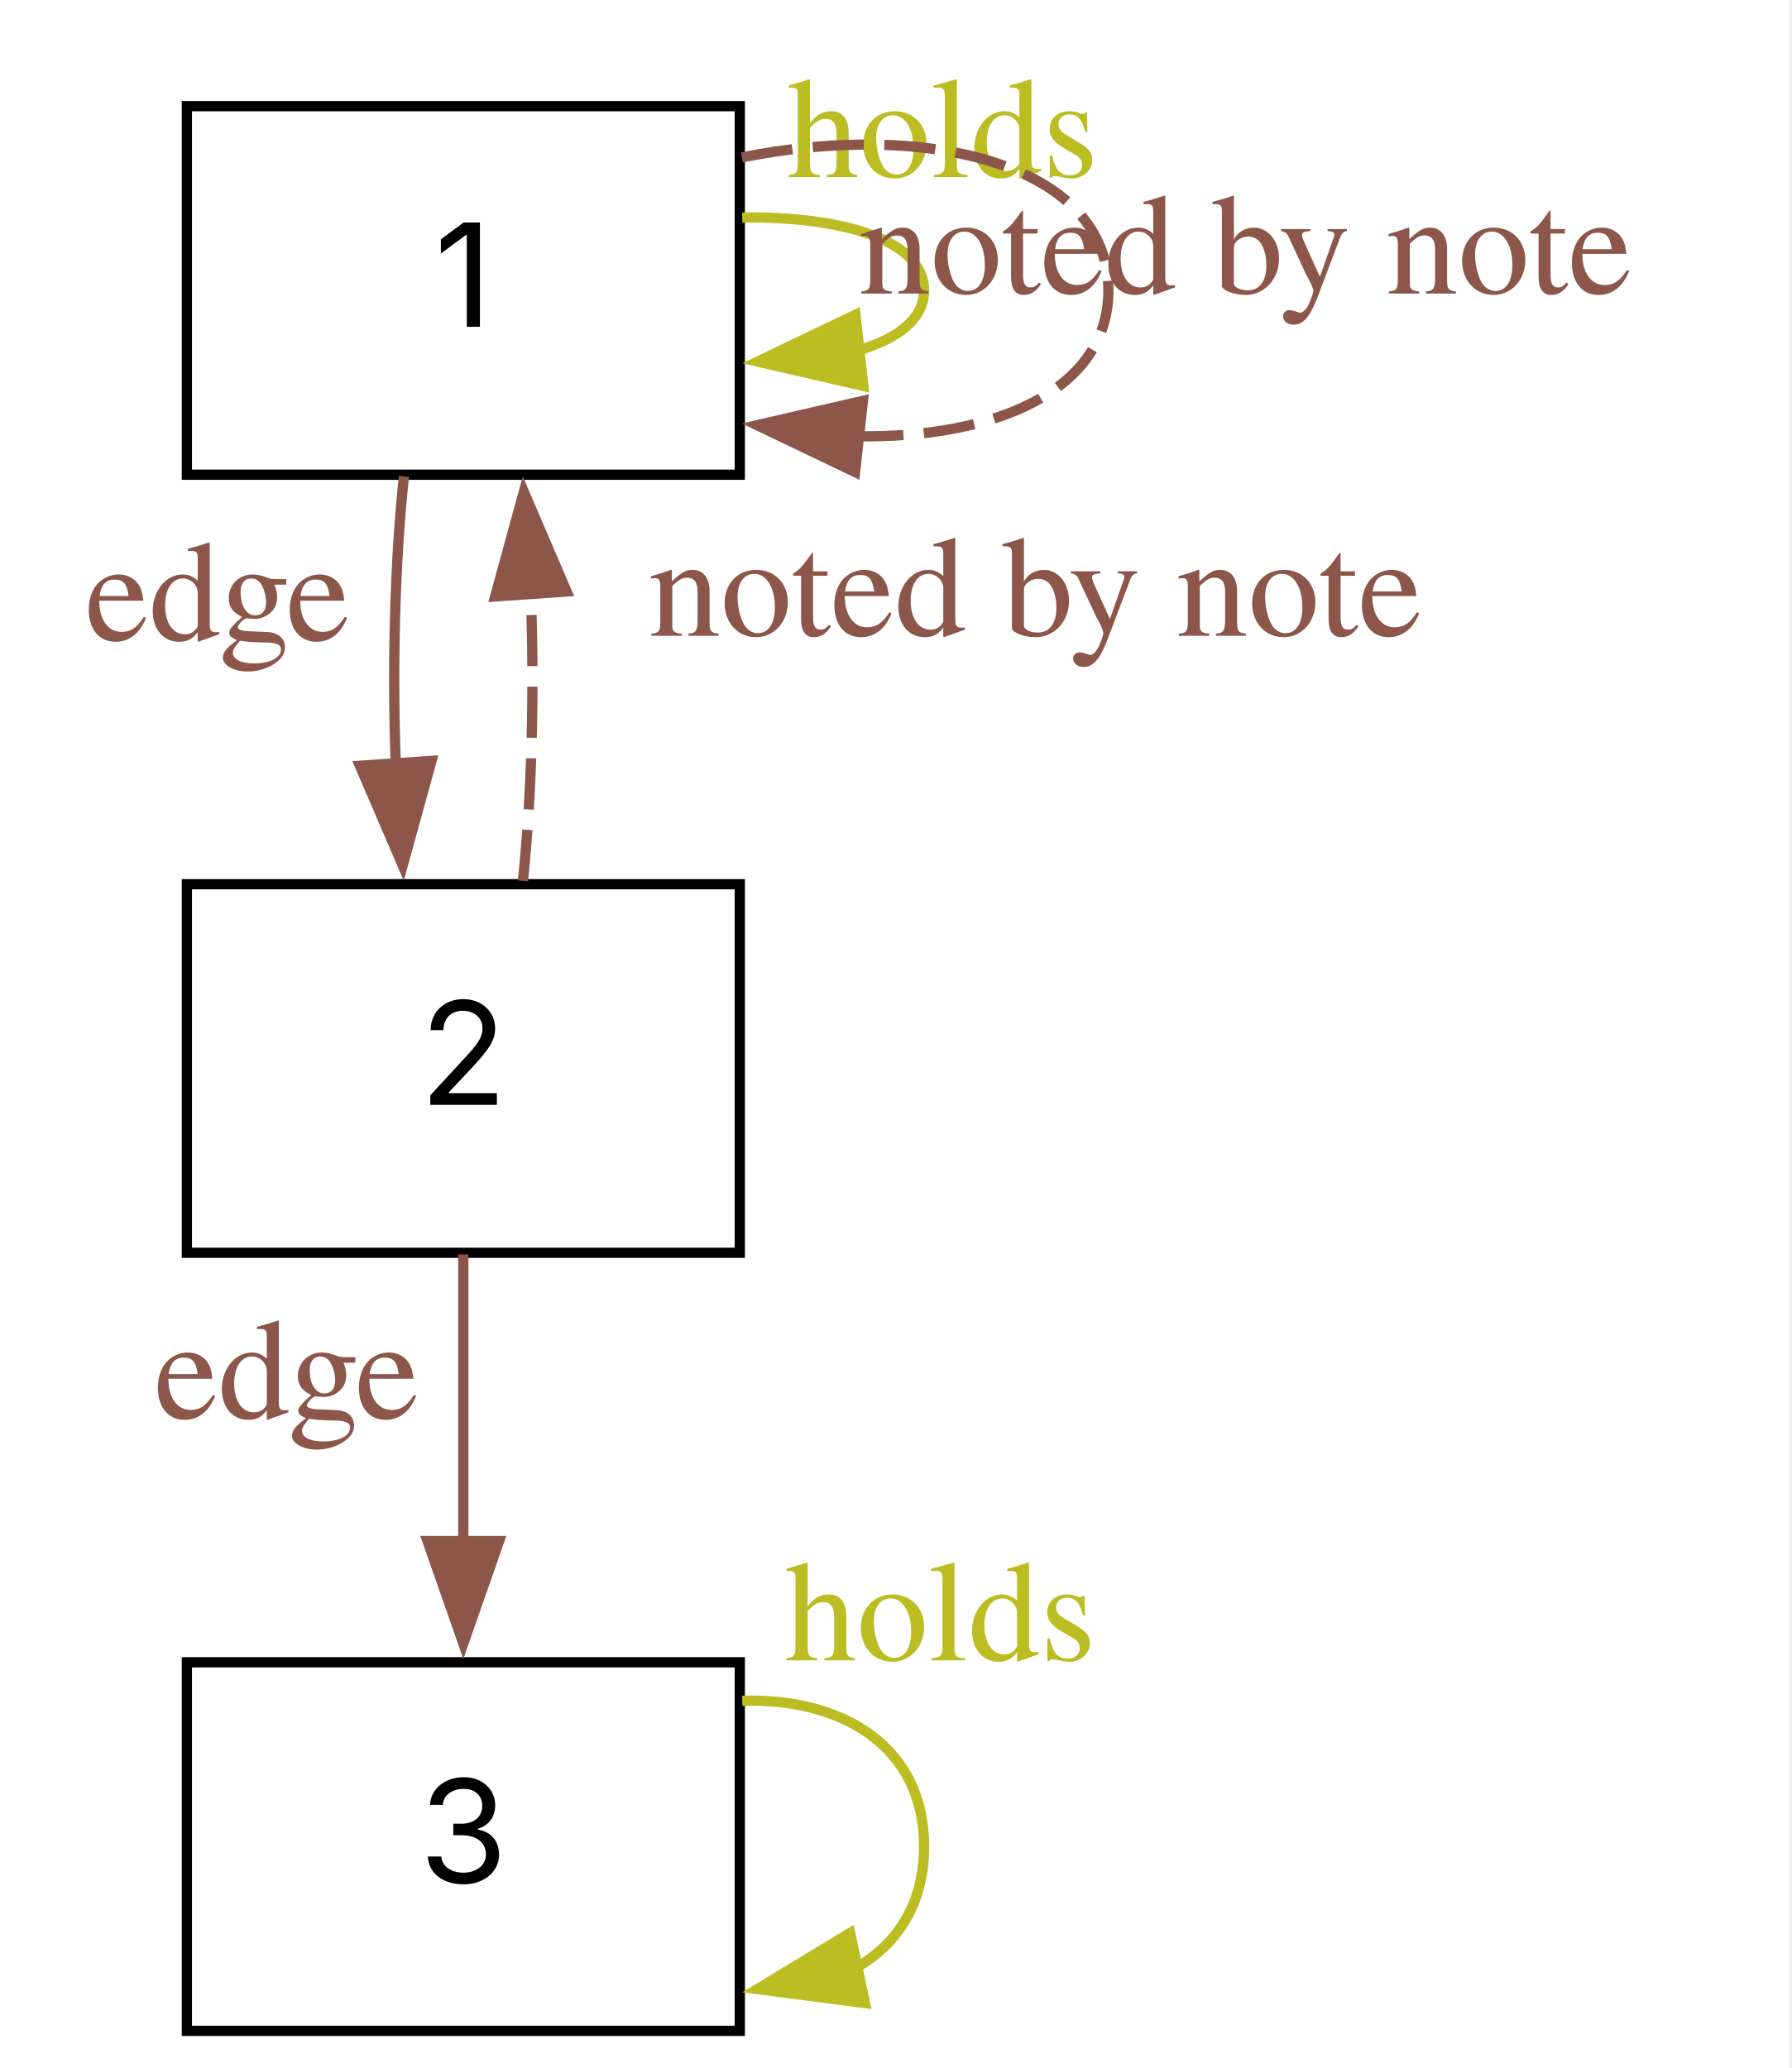
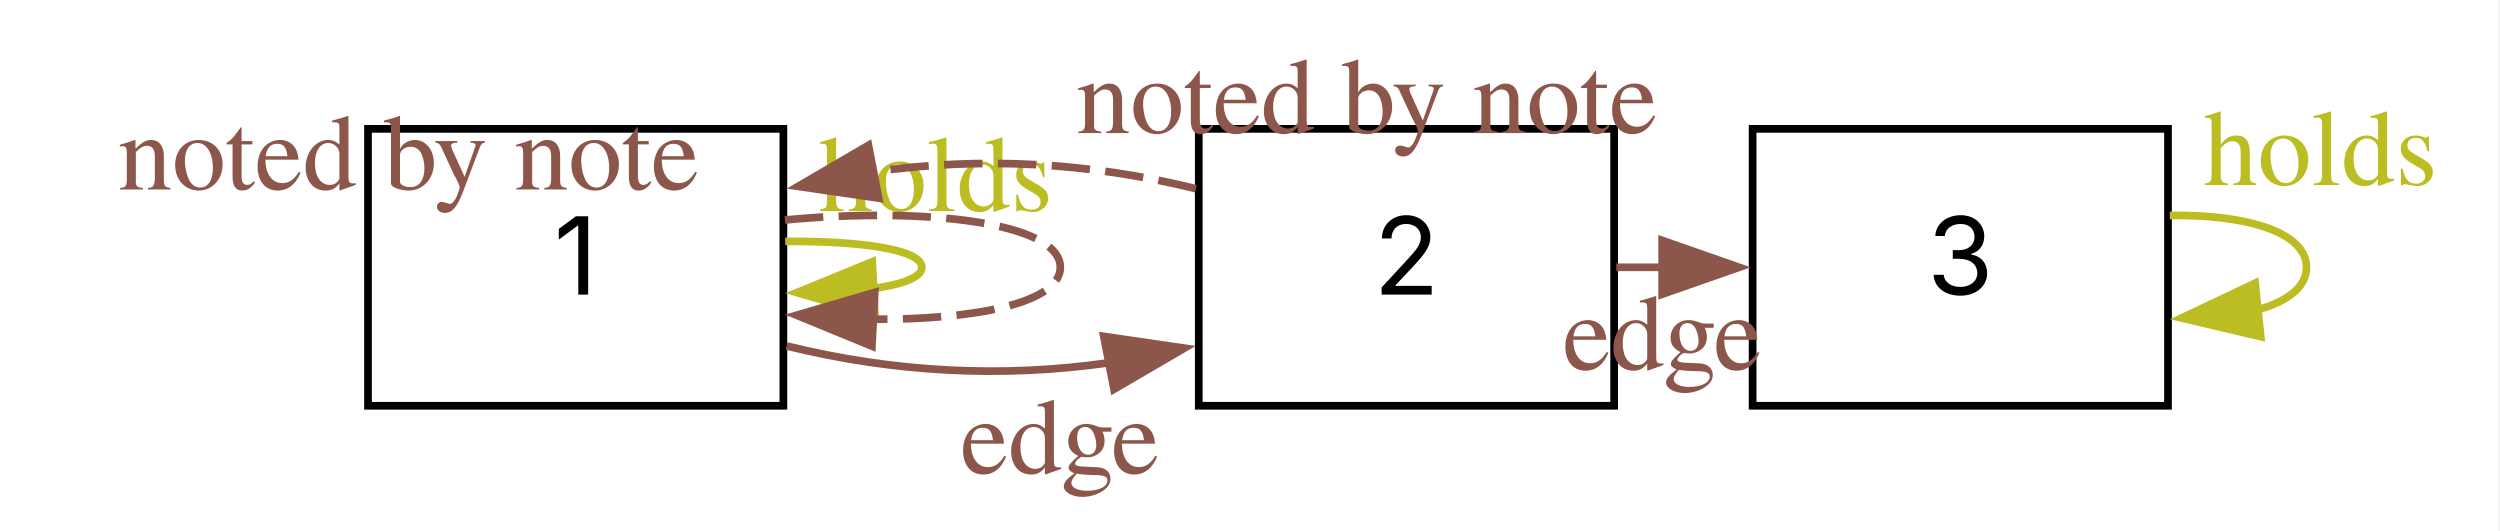
- <svg xmlns="http://www.w3.org/2000/svg" width="175pt" height="202pt" viewBox="0.00 0.00 175.00 202.00">
-   <g id="graph0" class="graph" transform="scale(1 1) rotate(0) translate(4 198.37)">
-     <polygon fill="white" stroke="none" points="-4,4 -4,-198.37 170.75,-198.37 170.75,4 -4,4" />
+ <svg xmlns="http://www.w3.org/2000/svg" width="325pt" height="69pt" viewBox="0.00 0.00 325.00 69.00">
+   <g id="graph0" class="graph" transform="scale(1 1) rotate(0) translate(4 65.5)">
+     <polygon fill="white" stroke="none" points="-4,4 -4,-65.5 320.79,-65.5 320.79,4 -4,4" />
    <g id="node1" class="node">
-       <polygon fill="none" stroke="black" points="68.25,-188 14.25,-188 14.25,-152 68.25,-152 68.25,-188" />
-       <text xml:space="preserve" text-anchor="middle" x="41.25" y="-166.45" font-family="Inter" font-size="14.00">1</text>
+       <polygon fill="none" stroke="black" points="97.84,-48.75 43.84,-48.75 43.84,-12.75 97.84,-12.75 97.84,-48.75" />
+       <text xml:space="preserve" text-anchor="middle" x="70.84" y="-27.2" font-family="Inter" font-size="14.00">1</text>
    </g>
    <g id="edge3" class="edge">
-       <path fill="none" stroke="#bcbd22" d="M68.49,-177.12C78.27,-177.27 86.25,-174.9 86.25,-170 86.25,-167.24 83.73,-165.29 79.78,-164.13" />
-       <polygon fill="#bcbd22" stroke="#bcbd22" points="80.32,-160.67 70,-163.05 79.55,-167.63 80.32,-160.67" />
-       <text xml:space="preserve" text-anchor="middle" x="88.07" y="-181.07" font-family="Times,serif" font-size="14.00" fill="#bcbd22">holds</text>
+       <path fill="none" stroke="#bcbd22" d="M98.08,-34.12C107.86,-34.19 115.84,-33.07 115.84,-30.75 115.84,-29.44 113.32,-28.52 109.37,-27.97" />
+       <polygon fill="#bcbd22" stroke="#bcbd22" points="109.76,-24.49 99.59,-27.46 109.4,-31.48 109.76,-24.49" />
+       <text xml:space="preserve" text-anchor="middle" x="117.66" y="-38.07" font-family="Times,serif" font-size="14.00" fill="#bcbd22">holds</text>
    </g>
    <g id="edge5" class="edge">
-       <path fill="none" stroke="#8c564b" stroke-dasharray="5,2" d="M68.45,-182.99C86.59,-186.65 104.25,-182.32 104.25,-170 104.25,-160.28 93.25,-155.53 79.7,-155.76" />
-       <polygon fill="#8c564b" stroke="#8c564b" points="79.51,-152.26 69.95,-156.84 80.28,-159.22 79.51,-152.26" />
-       <text xml:space="preserve" text-anchor="middle" x="117.63" y="-169.7" font-family="Times,serif" font-size="14.00" fill="#8c564b">noted by note</text>
+       <path fill="none" stroke="#8c564b" stroke-dasharray="5,2" d="M98.04,-36.9C116.18,-38.64 133.84,-36.59 133.84,-30.75 133.84,-26.14 122.84,-23.9 109.29,-24" />
+       <polygon fill="#8c564b" stroke="#8c564b" points="109.35,-20.5 99.55,-24.52 109.72,-27.49 109.35,-20.5" />
+       <text xml:space="preserve" text-anchor="middle" x="49.12" y="-40.87" font-family="Times,serif" font-size="14.00" fill="#8c564b">noted by note</text>
    </g>
    <g id="node2" class="node">
-       <polygon fill="none" stroke="black" points="68.25,-112 14.25,-112 14.25,-76 68.25,-76 68.25,-112" />
-       <text xml:space="preserve" text-anchor="middle" x="41.25" y="-90.45" font-family="Inter" font-size="14.00">2</text>
+       <polygon fill="none" stroke="black" points="205.84,-48.75 151.84,-48.75 151.84,-12.75 205.84,-12.75 205.84,-48.75" />
+       <text xml:space="preserve" text-anchor="middle" x="178.84" y="-27.2" font-family="Inter" font-size="14.00">2</text>
    </g>
    <g id="edge1" class="edge">
-       <path fill="none" stroke="#8c564b" d="M35.45,-151.84C34.56,-143.49 34.3,-133.23 34.65,-123.74" />
-       <polygon fill="#8c564b" stroke="#8c564b" points="38.14,-124.05 35.33,-113.84 31.15,-123.57 38.14,-124.05" />
-       <text xml:space="preserve" text-anchor="middle" x="17.25" y="-135.82" font-family="Times,serif" font-size="14.00" fill="#8c564b">edge</text>
+       <path fill="none" stroke="#8c564b" d="M98.26,-20.52C112.25,-17.08 126.24,-16.35 140.24,-18.35" />
+       <polygon fill="#8c564b" stroke="#8c564b" points="139.49,-21.77 149.97,-20.24 140.82,-14.9 139.49,-21.77" />
+       <text xml:space="preserve" text-anchor="middle" x="133.78" y="-3.95" font-family="Times,serif" font-size="14.00" fill="#8c564b">edge</text>
    </g>
    <g id="edge6" class="edge">
-       <path fill="none" stroke="#8c564b" stroke-dasharray="5,2" d="M47.07,-112.33C47.95,-120.7 48.2,-130.96 47.84,-140.44" />
-       <polygon fill="#8c564b" stroke="#8c564b" points="44.36,-140.11 47.16,-150.33 51.34,-140.59 44.36,-140.11" />
-       <text xml:space="preserve" text-anchor="middle" x="97.12" y="-136.27" font-family="Times,serif" font-size="14.00" fill="#8c564b">noted by note</text>
+       <path fill="none" stroke="#8c564b" stroke-dasharray="5,2" d="M151.46,-40.97C137.46,-44.42 123.47,-45.15 109.48,-43.16" />
+       <polygon fill="#8c564b" stroke="#8c564b" points="110.23,-39.74 99.75,-41.27 108.9,-46.61 110.23,-39.74" />
+       <text xml:space="preserve" text-anchor="middle" x="173.69" y="-48.2" font-family="Times,serif" font-size="14.00" fill="#8c564b">noted by note</text>
    </g>
    <g id="node3" class="node">
-       <polygon fill="none" stroke="black" points="68.25,-36 14.25,-36 14.25,0 68.25,0 68.25,-36" />
-       <text xml:space="preserve" text-anchor="middle" x="41.25" y="-14.45" font-family="Inter" font-size="14.00">3</text>
+       <polygon fill="none" stroke="black" points="277.84,-48.75 223.84,-48.75 223.84,-12.75 277.84,-12.75 277.84,-48.75" />
+       <text xml:space="preserve" text-anchor="middle" x="250.84" y="-27.2" font-family="Inter" font-size="14.00">3</text>
    </g>
    <g id="edge2" class="edge">
-       <path fill="none" stroke="#8c564b" d="M41.25,-75.84C41.25,-67.49 41.25,-57.23 41.25,-47.74" />
-       <polygon fill="#8c564b" stroke="#8c564b" points="44.75,-47.84 41.25,-37.84 37.75,-47.84 44.75,-47.84" />
-       <text xml:space="preserve" text-anchor="middle" x="24" y="-59.82" font-family="Times,serif" font-size="14.00" fill="#8c564b">edge</text>
+       <path fill="none" stroke="#8c564b" d="M206.12,-30.75C208.12,-30.75 210.12,-30.75 212.13,-30.75" />
+       <polygon fill="#8c564b" stroke="#8c564b" points="212.08,-34.25 222.08,-30.75 212.08,-27.25 212.08,-34.25" />
+       <text xml:space="preserve" text-anchor="middle" x="212.08" y="-17.45" font-family="Times,serif" font-size="14.00" fill="#8c564b">edge</text>
    </g>
    <g id="edge4" class="edge">
-       <path fill="none" stroke="#bcbd22" d="M68.49,-32.24C78.27,-32.54 86.25,-27.8 86.25,-18 86.25,-12.34 83.58,-8.36 79.44,-6.07" />
-       <polygon fill="#bcbd22" stroke="#bcbd22" points="80.48,-2.71 69.97,-4.08 79.03,-9.56 80.48,-2.71" />
-       <text xml:space="preserve" text-anchor="middle" x="87.84" y="-36.19" font-family="Times,serif" font-size="14.00" fill="#bcbd22">holds</text>
+       <path fill="none" stroke="#bcbd22" d="M278.08,-37.49C287.86,-37.64 295.84,-35.39 295.84,-30.75 295.84,-28.14 293.32,-26.29 289.37,-25.19" />
+       <polygon fill="#bcbd22" stroke="#bcbd22" points="289.9,-21.73 279.59,-24.16 289.17,-28.69 289.9,-21.73" />
+       <text xml:space="preserve" text-anchor="middle" x="297.66" y="-41.45" font-family="Times,serif" font-size="14.00" fill="#bcbd22">holds</text>
    </g>
  </g>
</svg>
